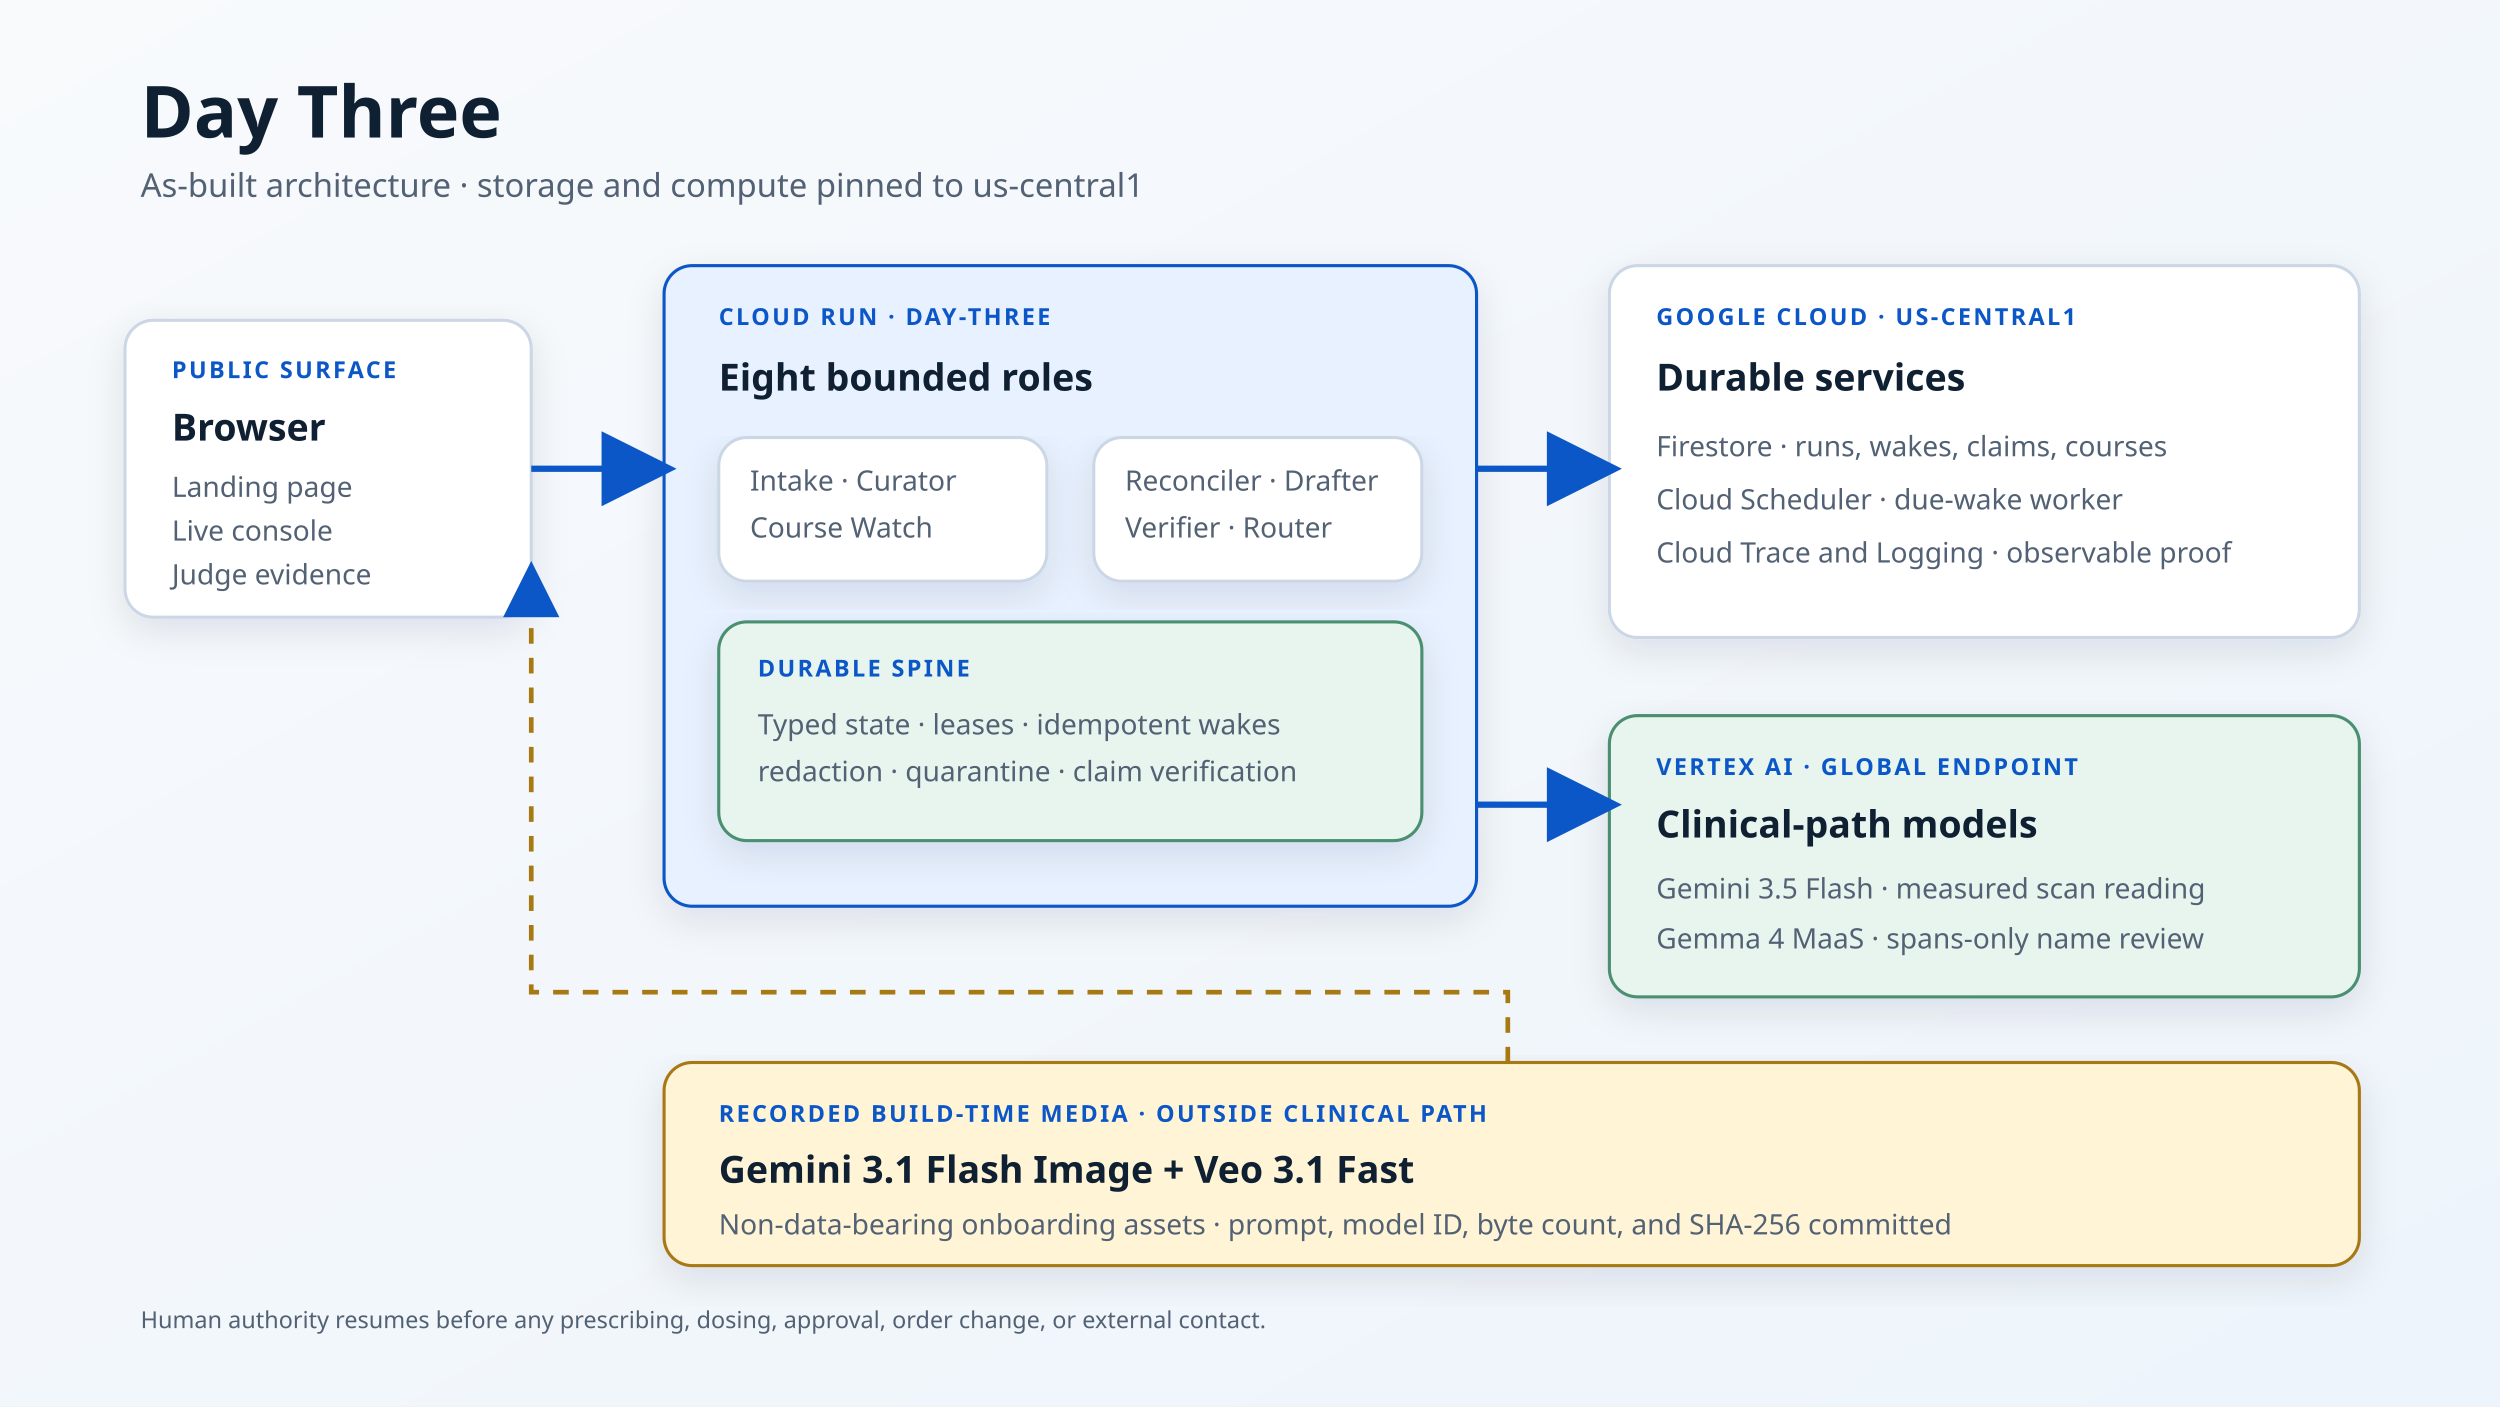
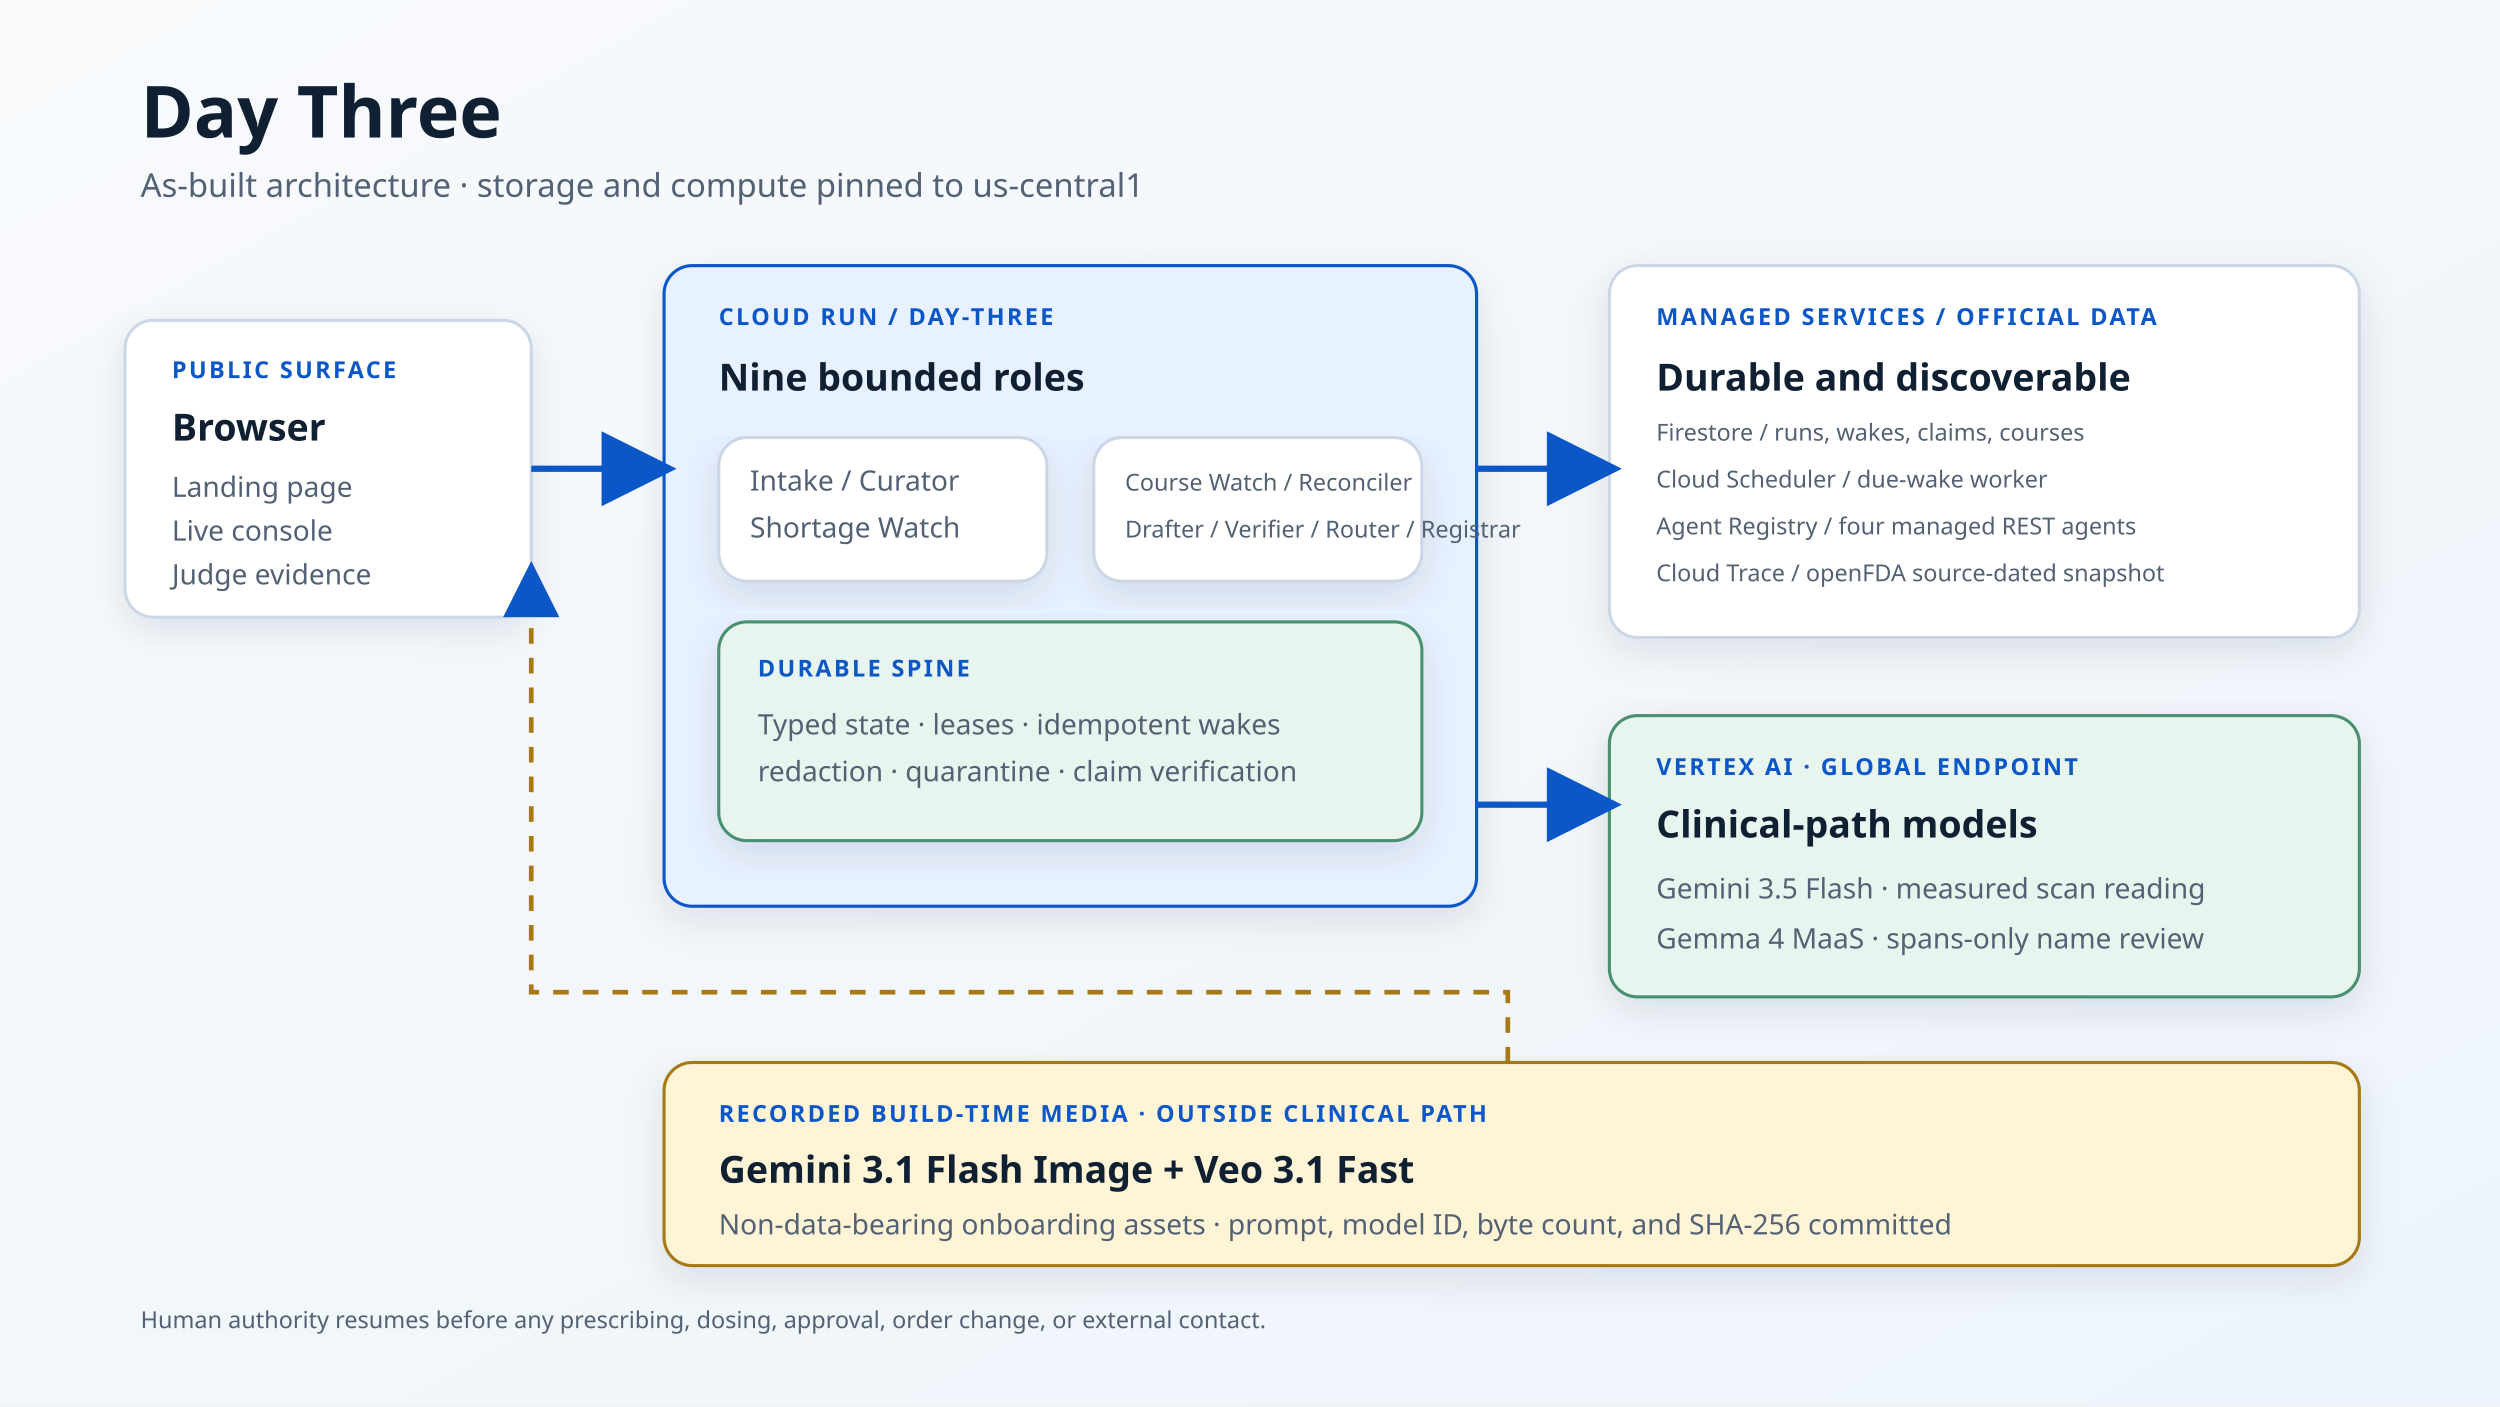
<svg xmlns="http://www.w3.org/2000/svg" width="1600" height="900" viewBox="0 0 1600 900" role="img" aria-labelledby="title desc">
  <defs>
    <linearGradient id="bg" x1="0" y1="0" x2="1" y2="1">
      <stop stop-color="#f8fafc" />
      <stop offset="1" stop-color="#edf4fb" />
    </linearGradient>
    <filter id="shadow" x="-10%" y="-10%" width="120%" height="130%">
      <feDropShadow dx="0" dy="8" stdDeviation="12" flood-color="#102033" flood-opacity=".10" />
    </filter>
    <marker id="arrow" markerWidth="12" markerHeight="12" refX="10" refY="6" orient="auto">
      <path d="M0,0 L12,6 L0,12 z" fill="#0b57c7" />
    </marker>
    <style>
      .title{font:700 46px system-ui,sans-serif;fill:#102033}.sub{font:400 21px system-ui,sans-serif;fill:#526174}
      .label{font:700 15px system-ui,sans-serif;letter-spacing:1.5px;fill:#0b57c7}.h{font:700 24px system-ui,sans-serif;fill:#102033}
      .body{font:400 18px system-ui,sans-serif;fill:#526174}.small{font:400 15px system-ui,sans-serif;fill:#526174}
      .box{fill:#fff;stroke:#cbd7e5;stroke-width:2;rx:18;filter:url(#shadow)}.accent{fill:#e8f1ff;stroke:#0b57c7}
      .safe{fill:#e8f5ee;stroke:#4a8f70}.media{fill:#fff4d6;stroke:#a77912}.line{fill:none;stroke:#0b57c7;stroke-width:4;marker-end:url(#arrow)}
      .dash{fill:none;stroke:#a77912;stroke-width:3;stroke-dasharray:10 9;marker-end:url(#arrow)}
    </style>
  </defs>
  <rect width="1600" height="900" fill="url(#bg)" />
  <text x="90" y="88" class="title">Day Three</text>
  <text x="90" y="126" class="sub">As-built architecture · storage and compute pinned to us-central1</text>
  <rect x="80" y="205" width="260" height="190" class="box" />
  <text x="110" y="242" class="label">PUBLIC SURFACE</text>
  <text x="110" y="282" class="h">Browser</text>
  <text x="110" y="318" class="body">Landing page</text>
  <text x="110" y="346" class="body">Live console</text>
  <text x="110" y="374" class="body">Judge evidence</text>
  <rect x="425" y="170" width="520" height="410" class="box accent" />
-   <text x="460" y="208" class="label">CLOUD RUN · DAY-THREE</text>
-   <text x="460" y="250" class="h">Eight bounded roles</text>
+   <text x="460" y="208" class="label">CLOUD RUN / DAY-THREE</text>
+   <text x="460" y="250" class="h">Nine bounded roles</text>
  <rect x="460" y="280" width="210" height="92" class="box" />
-   <text x="480" y="314" class="body">Intake · Curator</text>
-   <text x="480" y="344" class="body">Course Watch</text>
+   <text x="480" y="314" class="body">Intake / Curator</text>
+   <text x="480" y="344" class="body">Shortage Watch</text>
  <rect x="700" y="280" width="210" height="92" class="box" />
-   <text x="720" y="314" class="body">Reconciler · Drafter</text>
-   <text x="720" y="344" class="body">Verifier · Router</text>
+   <text x="720" y="314" class="small">Course Watch / Reconciler</text>
+   <text x="720" y="344" class="small">Drafter / Verifier / Router / Registrar</text>
  <rect x="460" y="398" width="450" height="140" class="box safe" />
  <text x="485" y="433" class="label">DURABLE SPINE</text>
  <text x="485" y="470" class="body">Typed state · leases · idempotent wakes</text>
  <text x="485" y="500" class="body">redaction · quarantine · claim verification</text>
  <rect x="1030" y="170" width="480" height="238" class="box" />
-   <text x="1060" y="208" class="label">GOOGLE CLOUD · US-CENTRAL1</text>
-   <text x="1060" y="250" class="h">Durable services</text>
-   <text x="1060" y="292" class="body">Firestore · runs, wakes, claims, courses</text>
-   <text x="1060" y="326" class="body">Cloud Scheduler · due-wake worker</text>
-   <text x="1060" y="360" class="body">Cloud Trace and Logging · observable proof</text>
+   <text x="1060" y="208" class="label">MANAGED SERVICES / OFFICIAL DATA</text>
+   <text x="1060" y="250" class="h">Durable and discoverable</text>
+   <text x="1060" y="282" class="small">Firestore / runs, wakes, claims, courses</text>
+   <text x="1060" y="312" class="small">Cloud Scheduler / due-wake worker</text>
+   <text x="1060" y="342" class="small">Agent Registry / four managed REST agents</text>
+   <text x="1060" y="372" class="small">Cloud Trace / openFDA source-dated snapshot</text>
  <rect x="1030" y="458" width="480" height="180" class="box safe" />
  <text x="1060" y="496" class="label">VERTEX AI · GLOBAL ENDPOINT</text>
  <text x="1060" y="536" class="h">Clinical-path models</text>
  <text x="1060" y="575" class="body">Gemini 3.5 Flash · measured scan reading</text>
  <text x="1060" y="607" class="body">Gemma 4 MaaS · spans-only name review</text>
  <rect x="425" y="680" width="1085" height="130" class="box media" />
  <text x="460" y="718" class="label">RECORDED BUILD-TIME MEDIA · OUTSIDE CLINICAL PATH</text>
  <text x="460" y="757" class="h">Gemini 3.1 Flash Image + Veo 3.1 Fast</text>
  <text x="460" y="790" class="body">Non-data-bearing onboarding assets · prompt, model ID, byte count, and SHA-256 committed</text>
  <path d="M340 300 H425" class="line" />
  <path d="M945 300 H1030" class="line" />
  <path d="M945 515 H1030" class="line" />
  <path d="M965 680 V635 H340 V365" class="dash" />
  <text x="90" y="850" class="small">Human authority resumes before any prescribing, dosing, approval, order change, or external contact.</text>
</svg>
